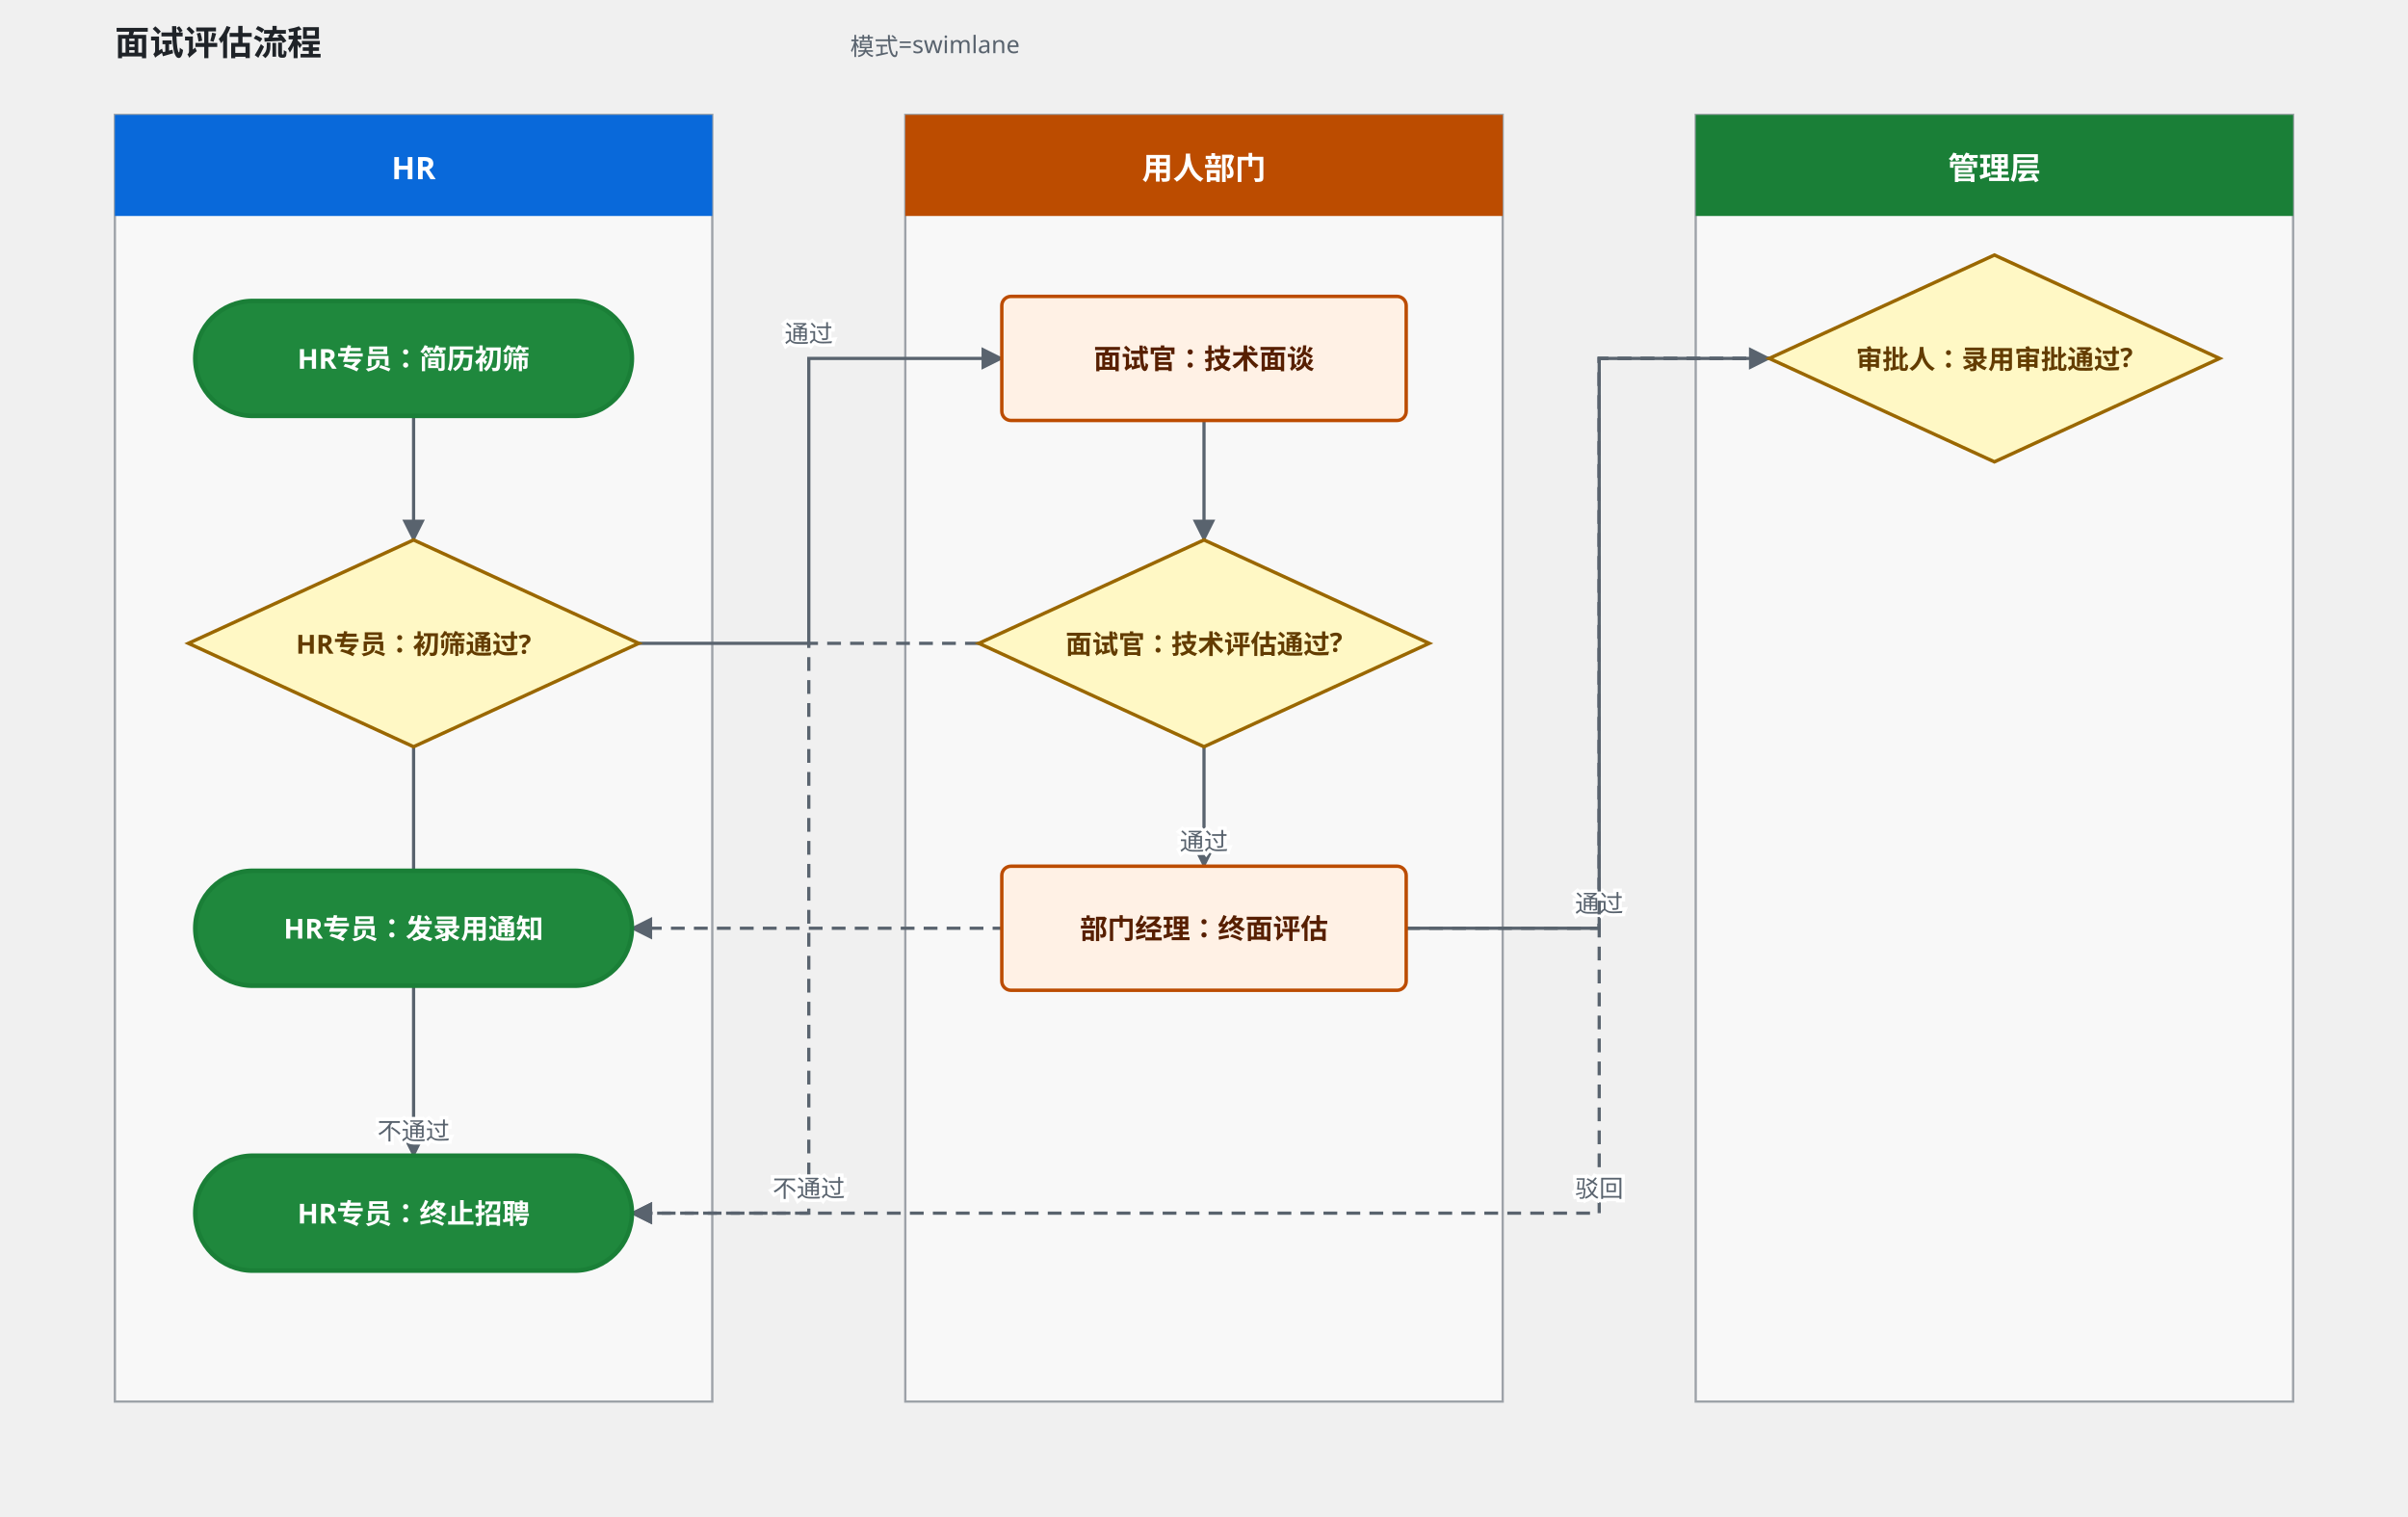
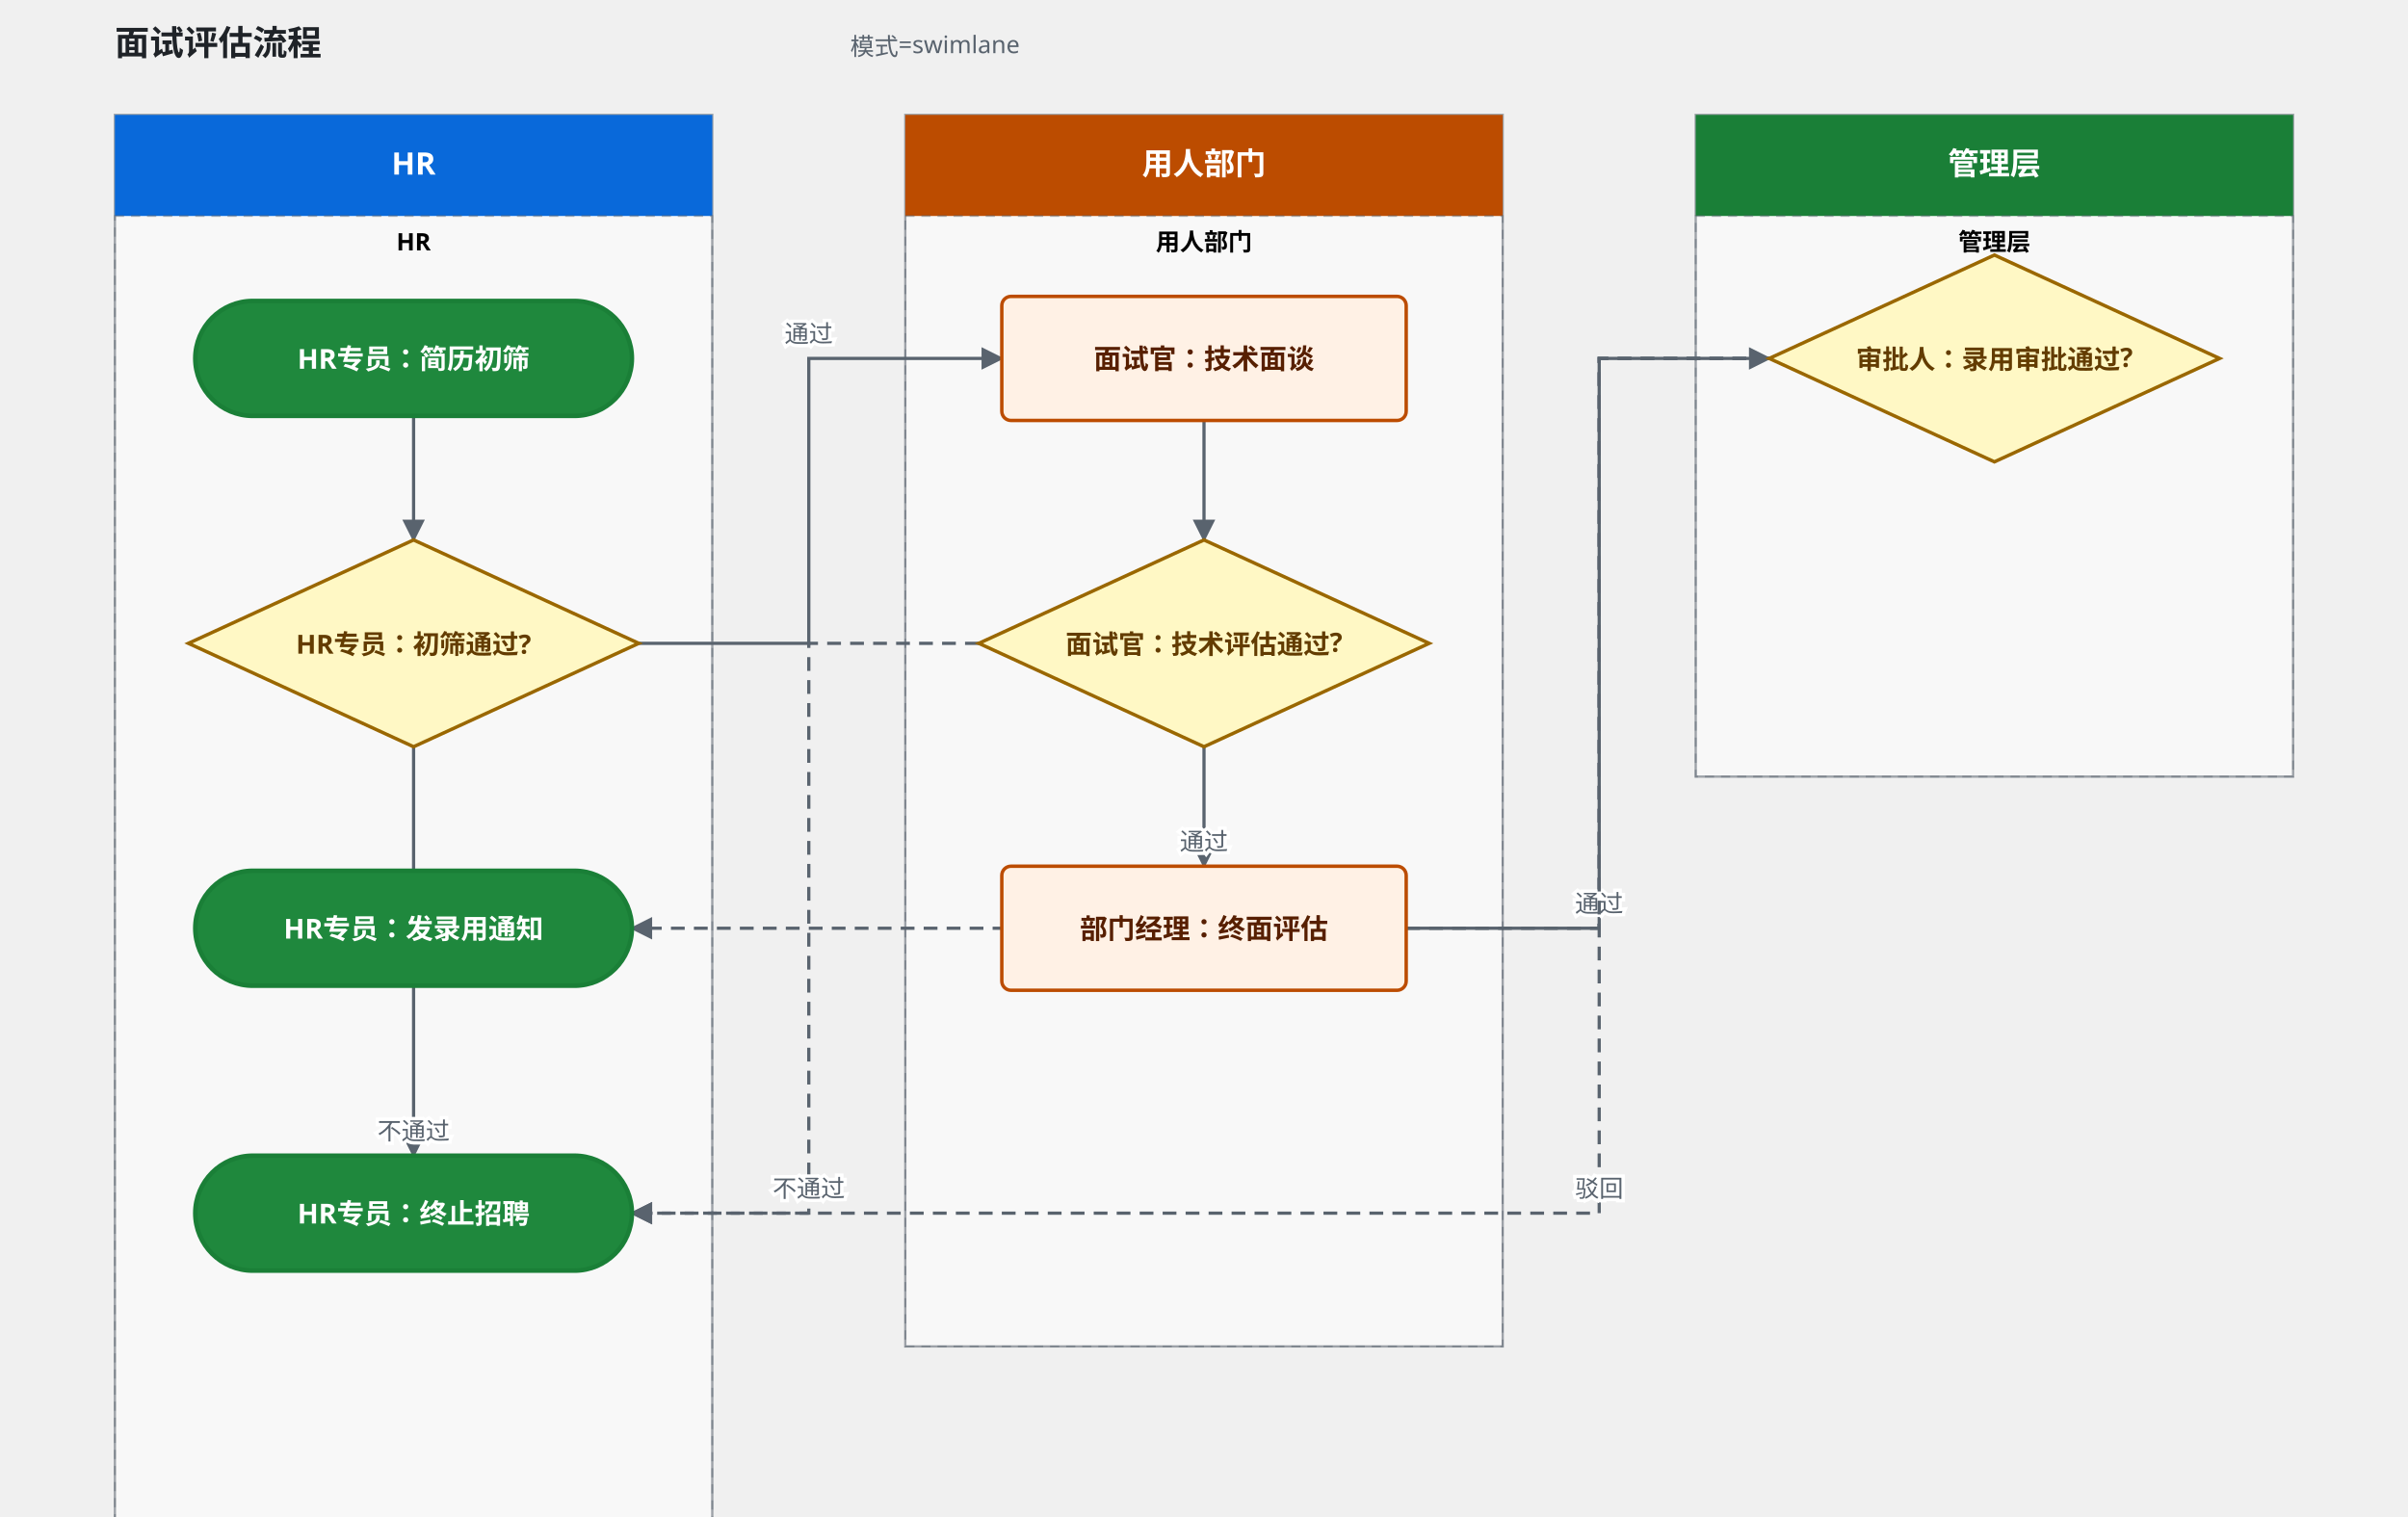
<svg xmlns="http://www.w3.org/2000/svg" viewBox="0 0 1048 660" width="1048" height="660" style="background:#ffffff;font-family:'Microsoft YaHei',system-ui,sans-serif">
  <defs>
    <marker id="arr" viewBox="0 0 10 10" refX="9" refY="5" markerWidth="7" markerHeight="7" orient="auto-start-reverse">
      <path d="M0,0 L10,5 L0,10 z" fill="#59636e" />
    </marker>
  </defs>
-   <rect x="50" y="50" width="260" height="560" fill="#ffffff" stroke="#59636e" stroke-width="1" opacity="0.55" />
-   <rect x="50" y="50" width="260" height="44" fill="#0969da" />
-   <text x="180" y="78" text-anchor="middle" font-size="13.5" font-weight="700" fill="#ffffff">HR</text>
-   <rect x="394" y="50" width="260" height="560" fill="#ffffff" stroke="#59636e" stroke-width="1" opacity="0.55" />
-   <rect x="394" y="50" width="260" height="44" fill="#bc4c00" />
-   <text x="524" y="78" text-anchor="middle" font-size="13.5" font-weight="700" fill="#ffffff">用人部门</text>
-   <rect x="738" y="50" width="260" height="560" fill="#ffffff" stroke="#59636e" stroke-width="1" opacity="0.55" />
-   <rect x="738" y="50" width="260" height="44" fill="#1a7f37" />
-   <text x="868" y="78" text-anchor="middle" font-size="13.5" font-weight="700" fill="#ffffff">管理层</text>
+   <g data-lane="HR" data-lane-depth="0">
+     <rect x="50" y="50" width="260" height="660" fill="#ffffff" stroke="#59636e" stroke-width="1" opacity="0.55" />
+     <rect x="50" y="50" width="260" height="44" fill="#0969da" />
+     <text x="180" y="76" text-anchor="middle" font-size="13.5" font-weight="700" fill="#ffffff">HR</text>
+     <rect x="50" y="94" width="260" height="616" fill="transparent" stroke="#59636e" stroke-width="0.8" stroke-dasharray="4 3" opacity="0.45" data-lane-role="HR" />
+     <text x="180" y="109" text-anchor="middle" font-size="10.5" font-weight="600" fill="undefined">HR</text>
+   </g>
+   <g data-lane="用人部门" data-lane-depth="0">
+     <rect x="394" y="50" width="260" height="536" fill="#ffffff" stroke="#59636e" stroke-width="1" opacity="0.55" />
+     <rect x="394" y="50" width="260" height="44" fill="#bc4c00" />
+     <text x="524" y="76" text-anchor="middle" font-size="13.5" font-weight="700" fill="#ffffff">用人部门</text>
+     <rect x="394" y="94" width="260" height="492" fill="transparent" stroke="#59636e" stroke-width="0.8" stroke-dasharray="4 3" opacity="0.45" data-lane-role="用人部门" />
+     <text x="524" y="109" text-anchor="middle" font-size="10.5" font-weight="600" fill="undefined">用人部门</text>
+   </g>
+   <g data-lane="管理层" data-lane-depth="0">
+     <rect x="738" y="50" width="260" height="288" fill="#ffffff" stroke="#59636e" stroke-width="1" opacity="0.55" />
+     <rect x="738" y="50" width="260" height="44" fill="#1a7f37" />
+     <text x="868" y="76" text-anchor="middle" font-size="13.5" font-weight="700" fill="#ffffff">管理层</text>
+     <rect x="738" y="94" width="260" height="244" fill="transparent" stroke="#59636e" stroke-width="0.8" stroke-dasharray="4 3" opacity="0.45" data-lane-role="管理层" />
+     <text x="868" y="109" text-anchor="middle" font-size="10.5" font-weight="600" fill="undefined">管理层</text>
+   </g>
  <path d="M 180 181 L 180 235" fill="none" stroke="#59636e" stroke-width="1.4" marker-end="url(#arr)" data-edge="1" data-eidx="0" />
  <path d="M 278 280 L 352 280 L 352 156 L 436 156" fill="none" stroke="#59636e" stroke-width="1.4" marker-end="url(#arr)" data-edge="1" data-eidx="1" />
  <text x="352" y="149" text-anchor="middle" font-size="10.5" fill="#59636e" paint-order="stroke" stroke="#ffffff" stroke-width="3">通过</text>
  <path d="M 180 325 L 180 503" fill="none" stroke="#59636e" stroke-width="1.4" marker-end="url(#arr)" data-edge="1" data-eidx="2" />
  <text x="180" y="496" text-anchor="middle" font-size="10.5" fill="#59636e" paint-order="stroke" stroke="#ffffff" stroke-width="3">不通过</text>
  <path d="M 524 183 L 524 235" fill="none" stroke="#59636e" stroke-width="1.4" marker-end="url(#arr)" data-edge="1" data-eidx="3" />
  <path d="M 524 325 L 524 377" fill="none" stroke="#59636e" stroke-width="1.4" marker-end="url(#arr)" data-edge="1" data-eidx="4" />
  <text x="524" y="370" text-anchor="middle" font-size="10.5" fill="#59636e" paint-order="stroke" stroke="#ffffff" stroke-width="3">通过</text>
  <path d="M 426 280 L 352 280 L 352 528 L 275 528" fill="none" stroke="#59636e" stroke-width="1.4" stroke-dasharray="6 4" marker-end="url(#arr)" data-edge="1" data-eidx="5" />
  <text x="352" y="521" text-anchor="middle" font-size="10.5" fill="#59636e" paint-order="stroke" stroke="#ffffff" stroke-width="3">不通过</text>
  <path d="M 612 404 L 696 404 L 696 156 L 770 156" fill="none" stroke="#59636e" stroke-width="1.4" marker-end="url(#arr)" data-edge="1" data-eidx="6" />
  <path d="M 770 156 L 696 156 L 696 404 L 275 404" fill="none" stroke="#59636e" stroke-width="1.4" stroke-dasharray="6 4" marker-end="url(#arr)" data-edge="1" data-eidx="7" />
  <text x="696" y="397" text-anchor="middle" font-size="10.5" fill="#59636e" paint-order="stroke" stroke="#ffffff" stroke-width="3">通过</text>
  <path d="M 770 156 L 696 156 L 696 528 L 275 528" fill="none" stroke="#59636e" stroke-width="1.4" stroke-dasharray="6 4" marker-end="url(#arr)" data-edge="1" data-eidx="8" />
  <text x="696" y="521" text-anchor="middle" font-size="10.5" fill="#59636e" paint-order="stroke" stroke="#ffffff" stroke-width="3">驳回</text>
  <g transform="translate(85,131)" data-id="N1">
    <g fill="#1f883d" stroke="#1a7f37" stroke-width="2">
      <rect x="0" y="0" width="190" height="50" rx="25" ry="25" />
    </g>
    <text x="95" y="29.5" text-anchor="middle" font-size="12" font-weight="600" fill="#ffffff">HR专员：简历初筛</text>
  </g>
  <g transform="translate(82,235)" data-id="N2">
    <g fill="#fff8c5" stroke="#9a6700" stroke-width="1.5">
      <polygon points="98,0 196,45 98,90 0,45" />
    </g>
    <text x="98" y="49.5" text-anchor="middle" font-size="11.5" font-weight="600" fill="#633c01">HR专员：初筛通过?</text>
  </g>
  <g transform="translate(85,379)" data-id="N7">
    <g fill="#1f883d" stroke="#1a7f37" stroke-width="2">
      <rect x="0" y="0" width="190" height="50" rx="25" ry="25" />
    </g>
    <text x="95" y="29.5" text-anchor="middle" font-size="12" font-weight="600" fill="#ffffff">HR专员：发录用通知</text>
  </g>
  <g transform="translate(85,503)" data-id="N8">
    <g fill="#1f883d" stroke="#1a7f37" stroke-width="2">
      <rect x="0" y="0" width="190" height="50" rx="25" ry="25" />
    </g>
    <text x="95" y="29.5" text-anchor="middle" font-size="12" font-weight="600" fill="#ffffff">HR专员：终止招聘</text>
  </g>
  <g transform="translate(436,129)" data-id="N3">
    <g fill="#fff1e5" stroke="#bc4c00" stroke-width="1.5">
      <rect x="0" y="0" width="176" height="54" rx="4" />
    </g>
    <text x="88" y="31.5" text-anchor="middle" font-size="12" font-weight="600" fill="#571f00">面试官：技术面谈</text>
  </g>
  <g transform="translate(426,235)" data-id="N4">
    <g fill="#fff8c5" stroke="#9a6700" stroke-width="1.5">
      <polygon points="98,0 196,45 98,90 0,45" />
    </g>
    <text x="98" y="49.5" text-anchor="middle" font-size="11.5" font-weight="600" fill="#633c01">面试官：技术评估通过?</text>
  </g>
  <g transform="translate(436,377)" data-id="N5">
    <g fill="#fff1e5" stroke="#bc4c00" stroke-width="1.5">
      <rect x="0" y="0" width="176" height="54" rx="4" />
    </g>
    <text x="88" y="31.5" text-anchor="middle" font-size="12" font-weight="600" fill="#571f00">部门经理：终面评估</text>
  </g>
  <g transform="translate(770,111)" data-id="N6">
    <g fill="#fff8c5" stroke="#9a6700" stroke-width="1.5">
      <polygon points="98,0 196,45 98,90 0,45" />
    </g>
    <text x="98" y="49.5" text-anchor="middle" font-size="11.5" font-weight="600" fill="#633c01">审批人：录用审批通过?</text>
  </g>
  <text x="50" y="24" font-size="15" font-weight="700" fill="#1f2328">面试评估流程</text>
  <text x="370" y="24" font-size="10.5" fill="#59636e">模式=swimlane</text>
</svg>
